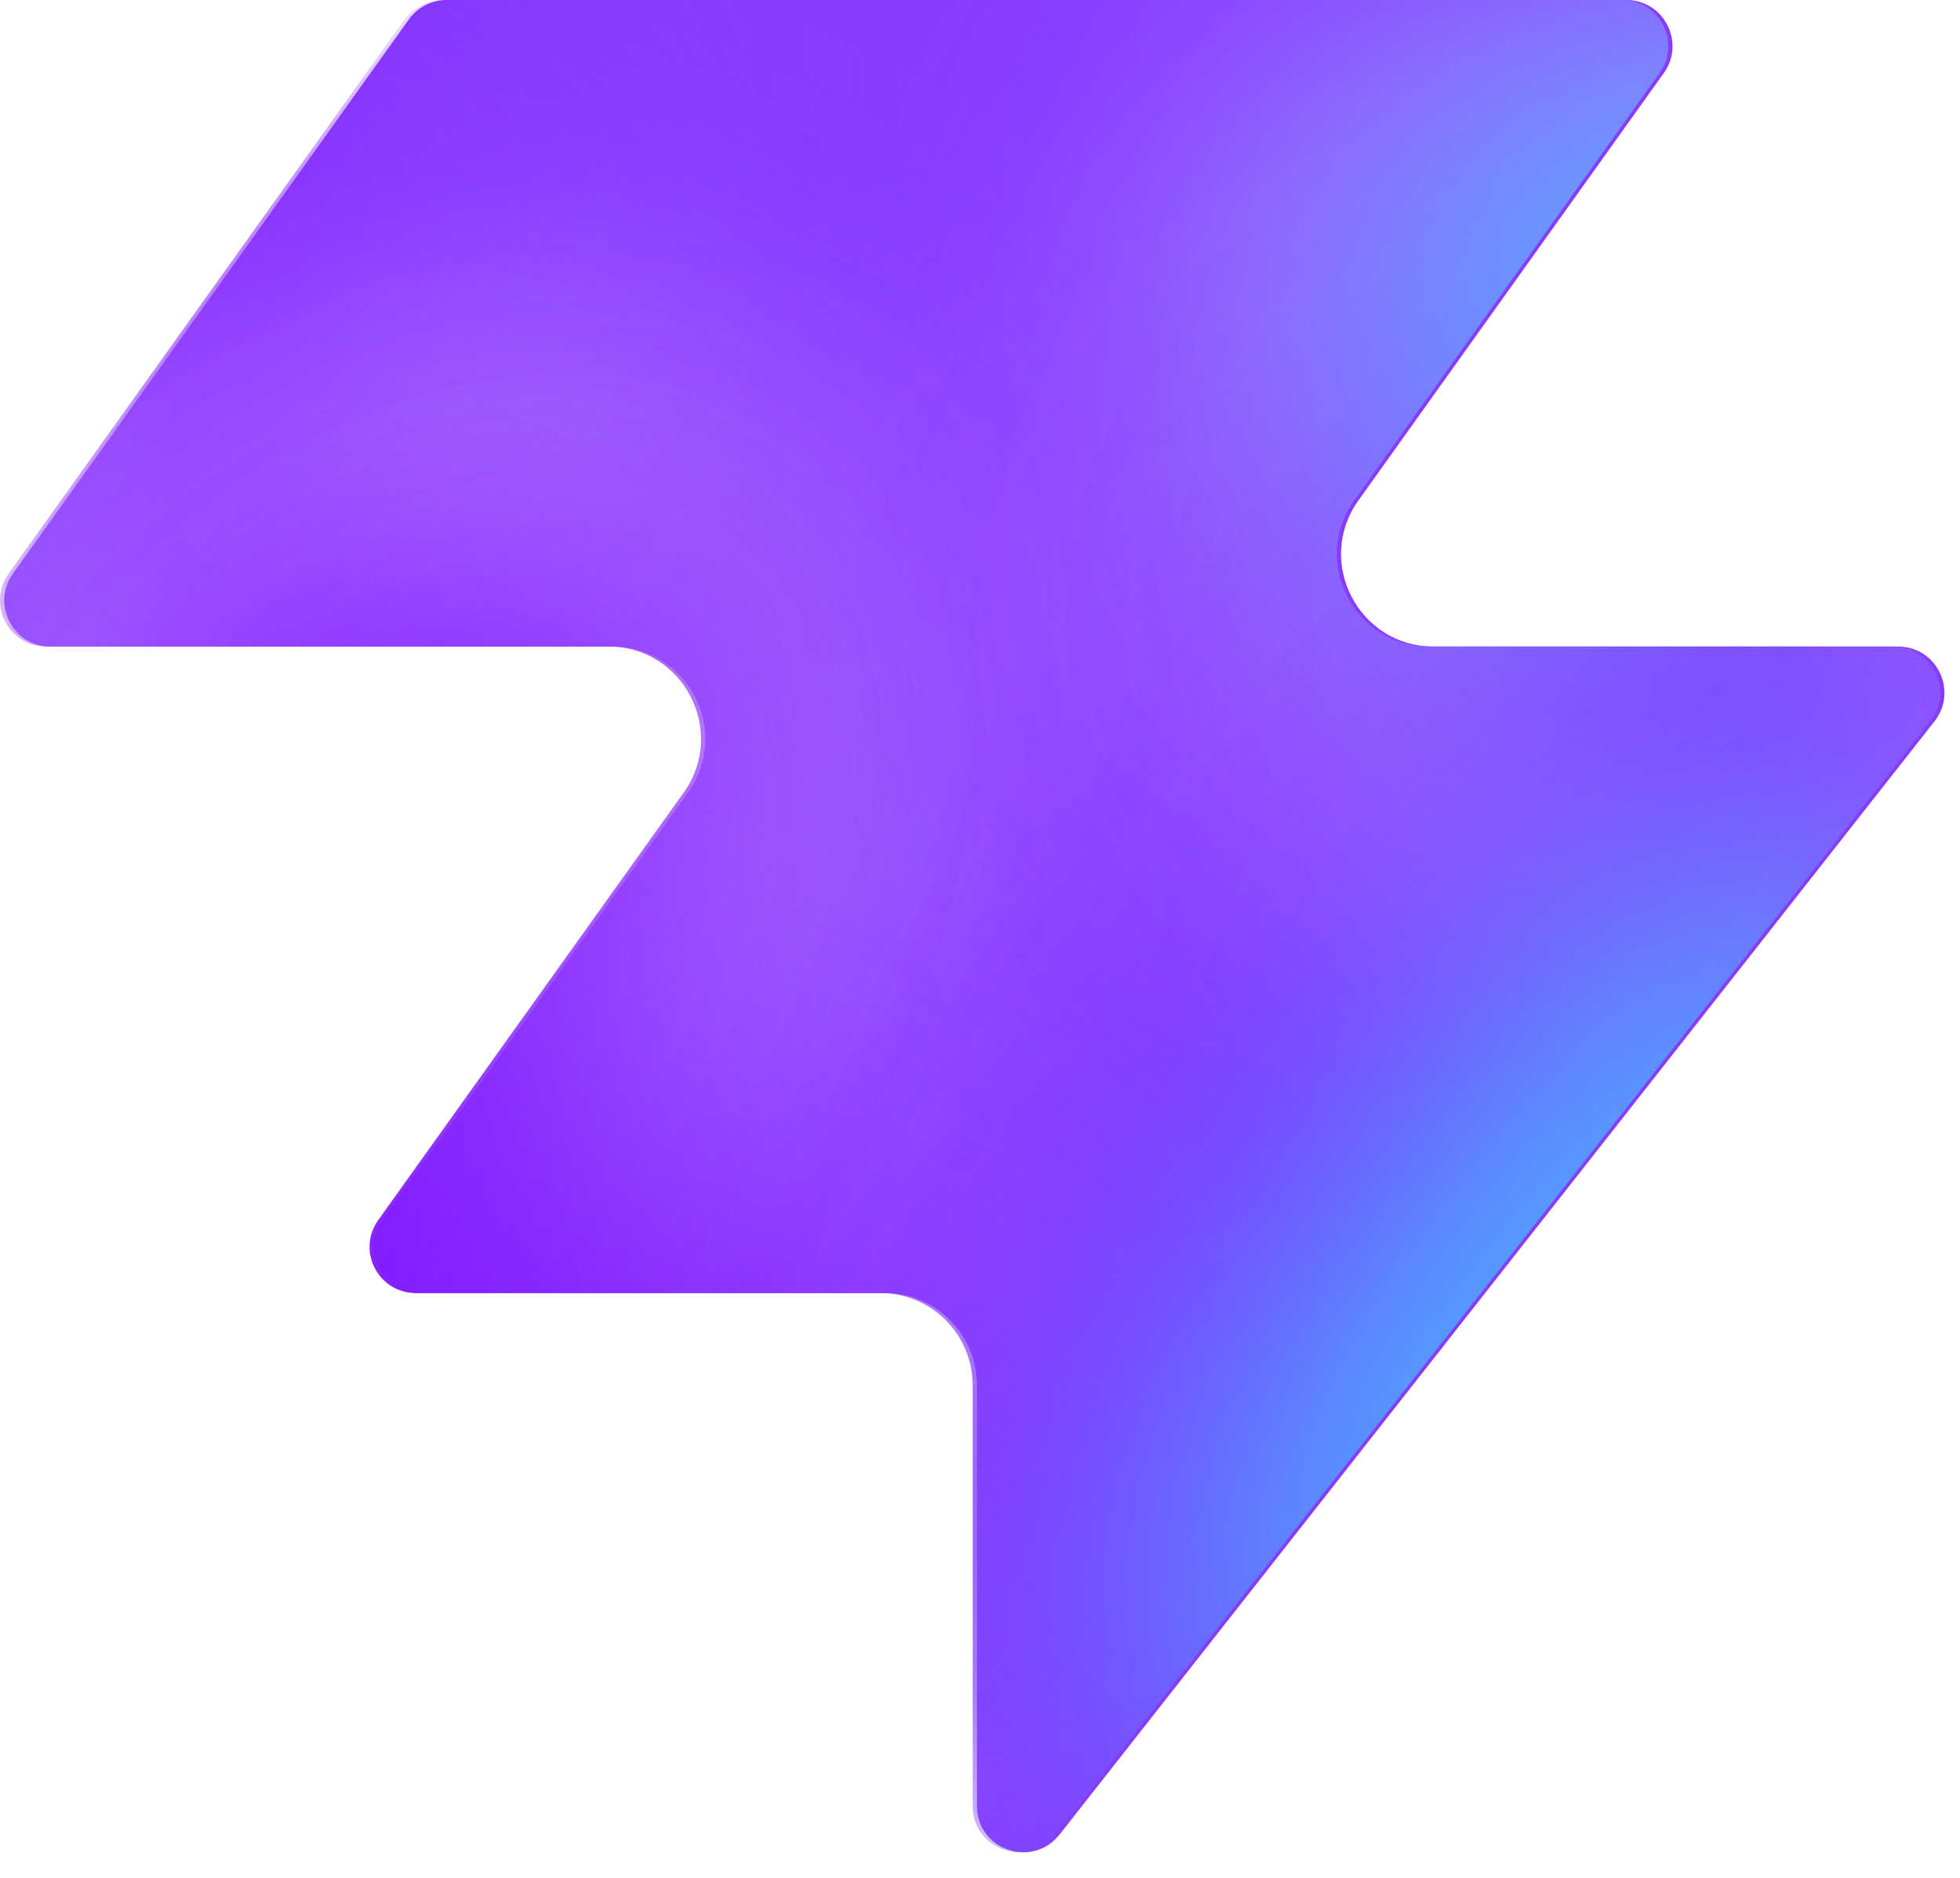
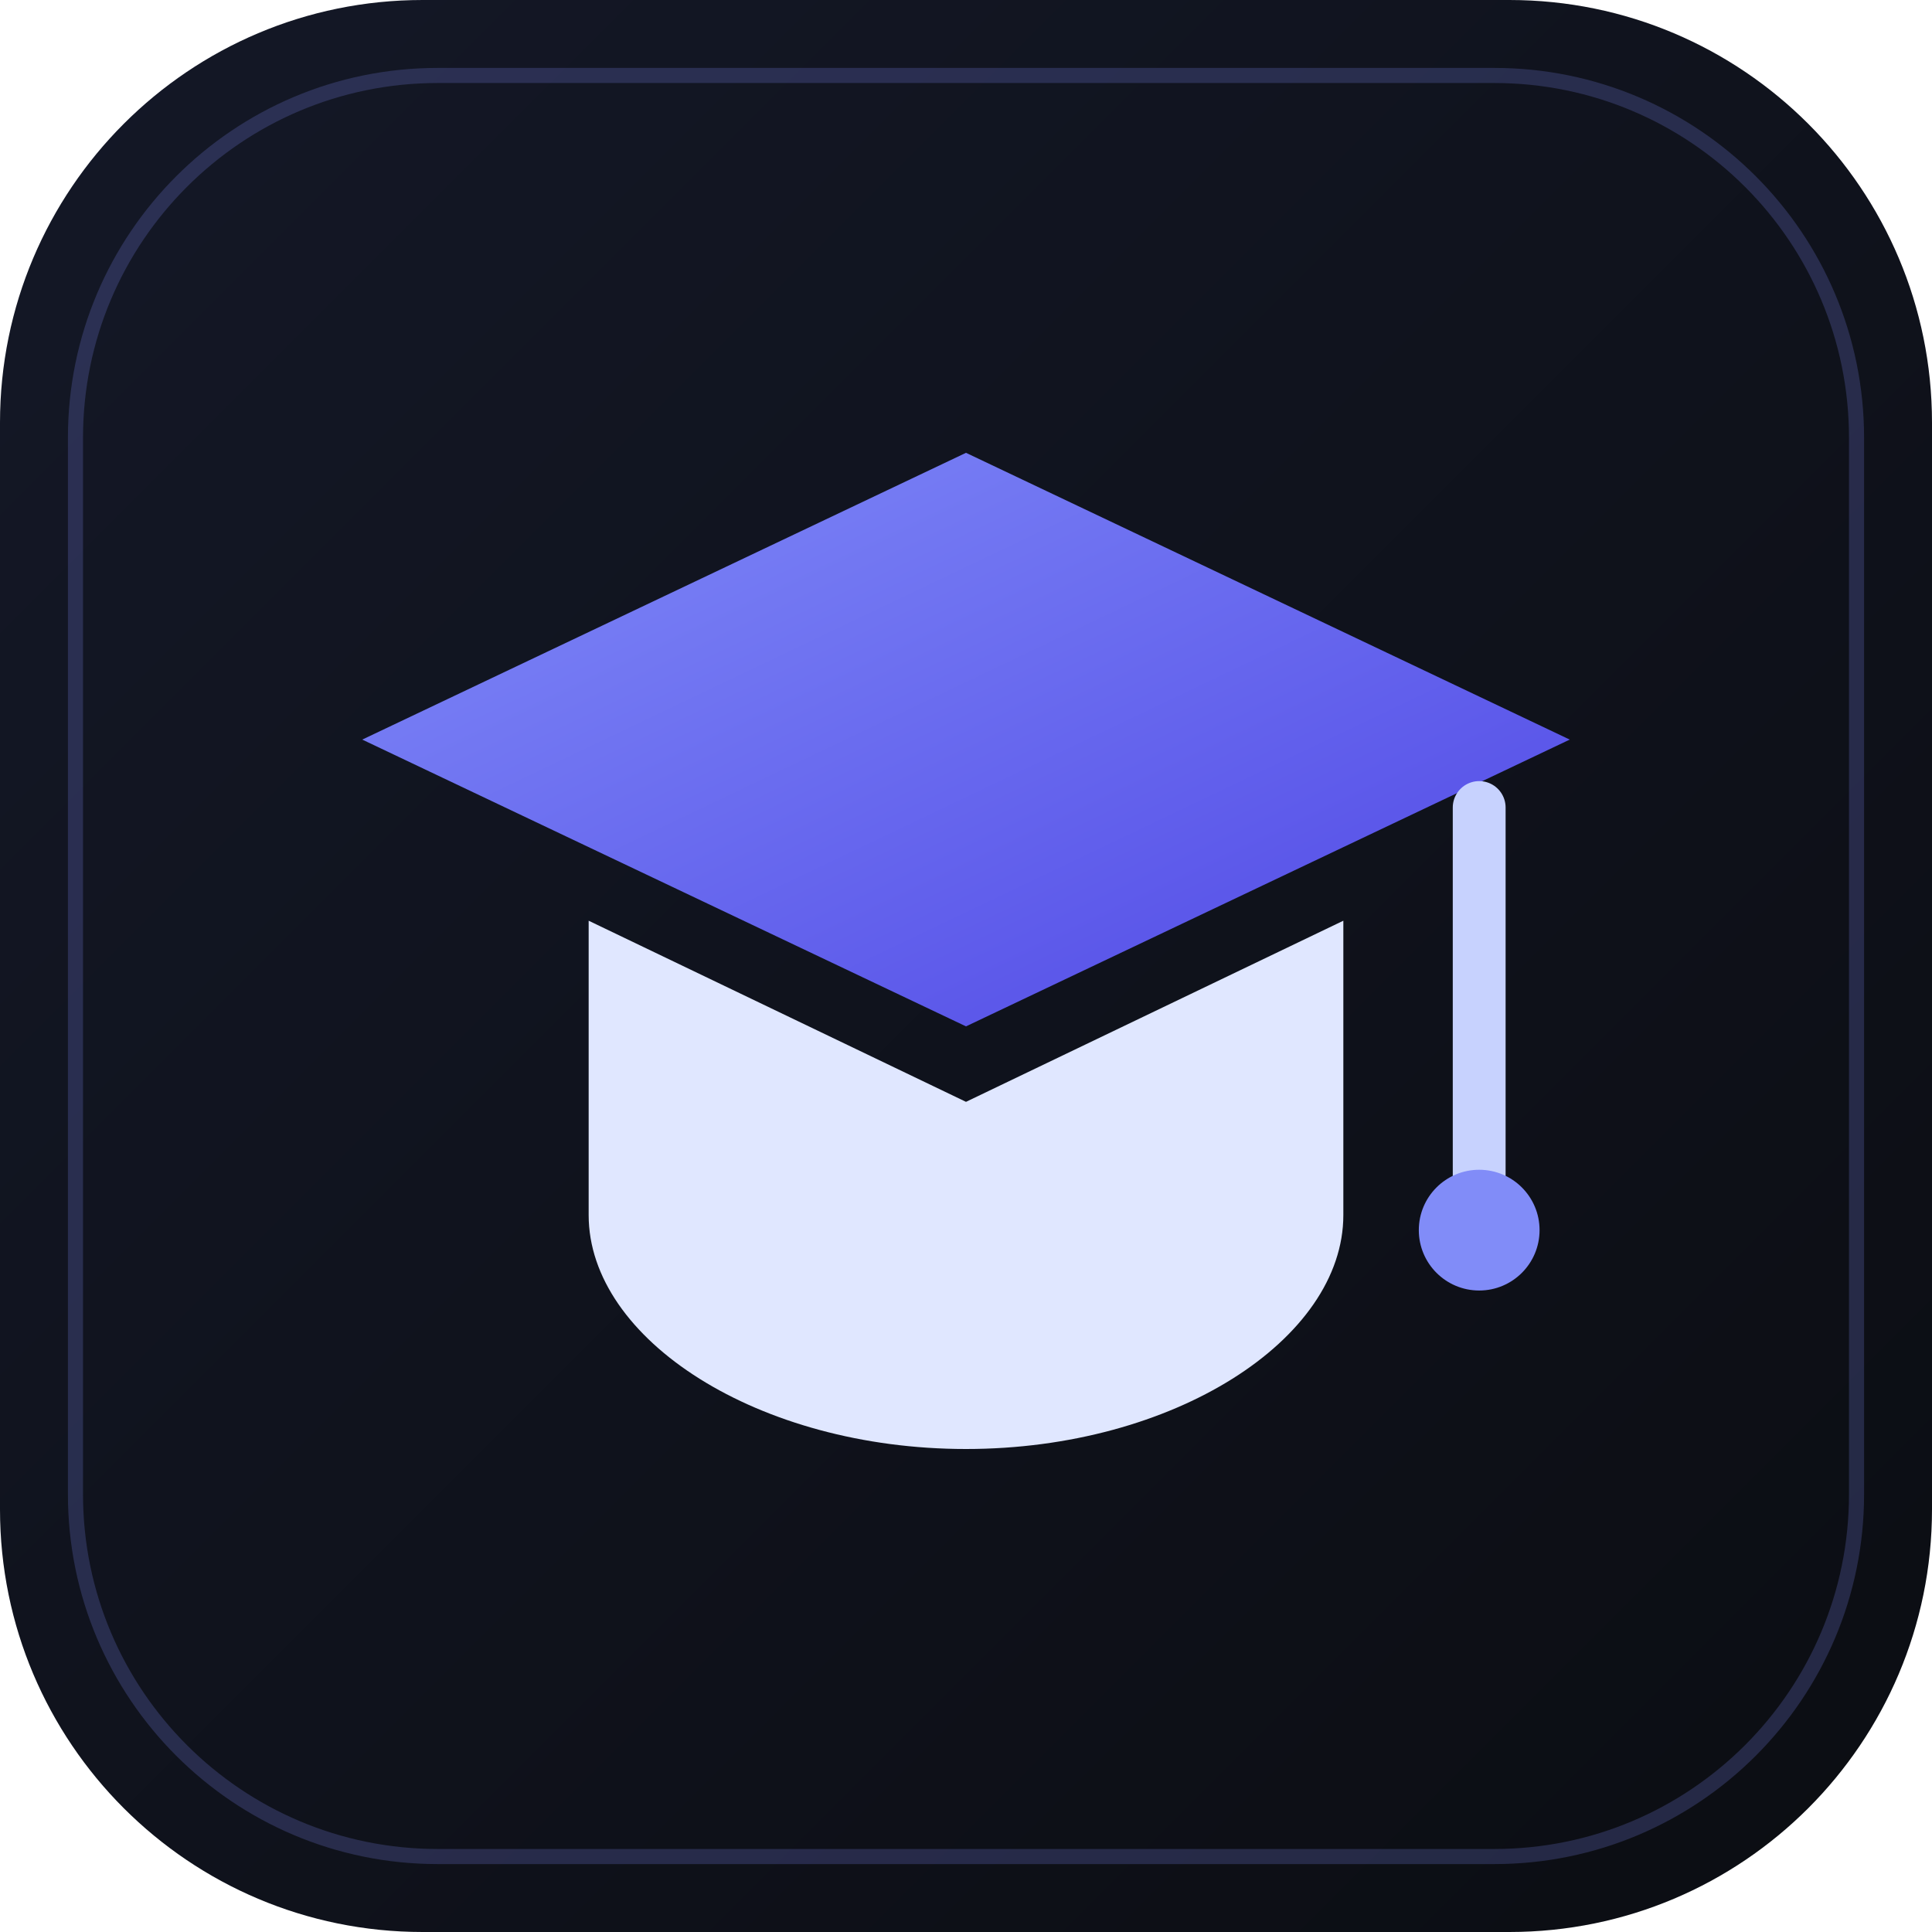
- <svg xmlns="http://www.w3.org/2000/svg" width="48" height="46" fill="none" viewBox="0 0 48 46">
-   <path fill="#863bff" d="M25.946 44.938c-.664.845-2.021.375-2.021-.698V33.937a2.26 2.26 0 0 0-2.262-2.262H10.287c-.92 0-1.456-1.04-.92-1.788l7.48-10.471c1.07-1.497 0-3.578-1.842-3.578H1.237c-.92 0-1.456-1.04-.92-1.788L10.013.474c.214-.297.556-.474.92-.474h28.894c.92 0 1.456 1.04.92 1.788l-7.48 10.471c-1.07 1.498 0 3.579 1.842 3.579h11.377c.943 0 1.473 1.088.89 1.83L25.947 44.94z" style="fill:#863bff;fill:color(display-p3 .525 .23 1);fill-opacity:1" />
-   <mask id="a" width="48" height="46" x="0" y="0" maskUnits="userSpaceOnUse" style="mask-type:alpha">
-     <path fill="#000" d="M25.842 44.938c-.664.844-2.021.375-2.021-.698V33.937a2.26 2.26 0 0 0-2.262-2.262H10.183c-.92 0-1.456-1.04-.92-1.788l7.48-10.471c1.07-1.498 0-3.579-1.842-3.579H1.133c-.92 0-1.456-1.04-.92-1.787L9.91.473c.214-.297.556-.474.92-.474h28.894c.92 0 1.456 1.04.92 1.788l-7.48 10.471c-1.07 1.498 0 3.578 1.842 3.578h11.377c.943 0 1.473 1.088.89 1.832L25.843 44.94z" style="fill:#000;fill-opacity:1" />
-   </mask>
-   <g mask="url(#a)">
-     <g filter="url(#b)">
-       <ellipse cx="5.508" cy="14.704" fill="#ede6ff" rx="5.508" ry="14.704" style="fill:#ede6ff;fill:color(display-p3 .927 .903 1);fill-opacity:1" transform="matrix(.00324 1 1 -.00324 -4.47 31.516)" />
-     </g>
-     <g filter="url(#c)">
-       <ellipse cx="10.399" cy="29.851" fill="#ede6ff" rx="10.399" ry="29.851" style="fill:#ede6ff;fill:color(display-p3 .927 .903 1);fill-opacity:1" transform="matrix(.00324 1 1 -.00324 -39.328 7.883)" />
-     </g>
-     <g filter="url(#d)">
-       <ellipse cx="5.508" cy="30.487" fill="#7e14ff" rx="5.508" ry="30.487" style="fill:#7e14ff;fill:color(display-p3 .492 .077 1);fill-opacity:1" transform="rotate(89.814 -25.913 -14.639)scale(1 -1)" />
-     </g>
-     <g filter="url(#e)">
-       <ellipse cx="5.508" cy="30.599" fill="#7e14ff" rx="5.508" ry="30.599" style="fill:#7e14ff;fill:color(display-p3 .492 .077 1);fill-opacity:1" transform="rotate(89.814 -32.644 -3.334)scale(1 -1)" />
-     </g>
-     <g filter="url(#f)">
-       <ellipse cx="5.508" cy="30.599" fill="#7e14ff" rx="5.508" ry="30.599" style="fill:#7e14ff;fill:color(display-p3 .492 .077 1);fill-opacity:1" transform="matrix(.00324 1 1 -.00324 -34.34 30.47)" />
-     </g>
-     <g filter="url(#g)">
-       <ellipse cx="14.072" cy="22.078" fill="#ede6ff" rx="14.072" ry="22.078" style="fill:#ede6ff;fill:color(display-p3 .927 .903 1);fill-opacity:1" transform="rotate(93.35 24.506 48.493)scale(-1 1)" />
-     </g>
-     <g filter="url(#h)">
-       <ellipse cx="3.47" cy="21.501" fill="#7e14ff" rx="3.47" ry="21.501" style="fill:#7e14ff;fill:color(display-p3 .492 .077 1);fill-opacity:1" transform="rotate(89.009 28.708 47.59)scale(-1 1)" />
-     </g>
-     <g filter="url(#i)">
-       <ellipse cx="3.47" cy="21.501" fill="#7e14ff" rx="3.47" ry="21.501" style="fill:#7e14ff;fill:color(display-p3 .492 .077 1);fill-opacity:1" transform="rotate(89.009 28.708 47.59)scale(-1 1)" />
-     </g>
-     <g filter="url(#j)">
-       <ellipse cx=".387" cy="8.972" fill="#7e14ff" rx="4.407" ry="29.108" style="fill:#7e14ff;fill:color(display-p3 .492 .077 1);fill-opacity:1" transform="rotate(39.51 .387 8.972)" />
-     </g>
-     <g filter="url(#k)">
-       <ellipse cx="47.523" cy="-6.092" fill="#7e14ff" rx="4.407" ry="29.108" style="fill:#7e14ff;fill:color(display-p3 .492 .077 1);fill-opacity:1" transform="rotate(37.892 47.523 -6.092)" />
-     </g>
-     <g filter="url(#l)">
-       <ellipse cx="41.412" cy="6.333" fill="#47bfff" rx="5.971" ry="9.665" style="fill:#47bfff;fill:color(display-p3 .28 .748 1);fill-opacity:1" transform="rotate(37.892 41.412 6.333)" />
-     </g>
-     <g filter="url(#m)">
-       <ellipse cx="-1.879" cy="38.332" fill="#7e14ff" rx="4.407" ry="29.108" style="fill:#7e14ff;fill:color(display-p3 .492 .077 1);fill-opacity:1" transform="rotate(37.892 -1.88 38.332)" />
-     </g>
-     <g filter="url(#n)">
-       <ellipse cx="-1.879" cy="38.332" fill="#7e14ff" rx="4.407" ry="29.108" style="fill:#7e14ff;fill:color(display-p3 .492 .077 1);fill-opacity:1" transform="rotate(37.892 -1.88 38.332)" />
-     </g>
-     <g filter="url(#o)">
-       <ellipse cx="35.651" cy="29.907" fill="#7e14ff" rx="4.407" ry="29.108" style="fill:#7e14ff;fill:color(display-p3 .492 .077 1);fill-opacity:1" transform="rotate(37.892 35.651 29.907)" />
-     </g>
-     <g filter="url(#p)">
-       <ellipse cx="38.418" cy="32.4" fill="#47bfff" rx="5.971" ry="15.297" style="fill:#47bfff;fill:color(display-p3 .28 .748 1);fill-opacity:1" transform="rotate(37.892 38.418 32.4)" />
-     </g>
-   </g>
+ <svg xmlns="http://www.w3.org/2000/svg" viewBox="0 0 512 512">
  <defs>
-     <filter id="b" width="60.045" height="41.654" x="-19.77" y="16.149" color-interpolation-filters="sRGB" filterUnits="userSpaceOnUse">
-       <feFlood flood-opacity="0" result="BackgroundImageFix" />
-       <feBlend in="SourceGraphic" in2="BackgroundImageFix" result="shape" />
-       <feGaussianBlur result="effect1_foregroundBlur_2002_17158" stdDeviation="7.659" />
-     </filter>
-     <filter id="c" width="90.34" height="51.437" x="-54.613" y="-7.533" color-interpolation-filters="sRGB" filterUnits="userSpaceOnUse">
-       <feFlood flood-opacity="0" result="BackgroundImageFix" />
-       <feBlend in="SourceGraphic" in2="BackgroundImageFix" result="shape" />
-       <feGaussianBlur result="effect1_foregroundBlur_2002_17158" stdDeviation="7.659" />
-     </filter>
-     <filter id="d" width="79.355" height="29.4" x="-49.64" y="2.03" color-interpolation-filters="sRGB" filterUnits="userSpaceOnUse">
-       <feFlood flood-opacity="0" result="BackgroundImageFix" />
-       <feBlend in="SourceGraphic" in2="BackgroundImageFix" result="shape" />
-       <feGaussianBlur result="effect1_foregroundBlur_2002_17158" stdDeviation="4.596" />
-     </filter>
-     <filter id="e" width="79.579" height="29.4" x="-45.045" y="20.029" color-interpolation-filters="sRGB" filterUnits="userSpaceOnUse">
-       <feFlood flood-opacity="0" result="BackgroundImageFix" />
-       <feBlend in="SourceGraphic" in2="BackgroundImageFix" result="shape" />
-       <feGaussianBlur result="effect1_foregroundBlur_2002_17158" stdDeviation="4.596" />
-     </filter>
-     <filter id="f" width="79.579" height="29.4" x="-43.513" y="21.178" color-interpolation-filters="sRGB" filterUnits="userSpaceOnUse">
-       <feFlood flood-opacity="0" result="BackgroundImageFix" />
-       <feBlend in="SourceGraphic" in2="BackgroundImageFix" result="shape" />
-       <feGaussianBlur result="effect1_foregroundBlur_2002_17158" stdDeviation="4.596" />
-     </filter>
-     <filter id="g" width="74.749" height="58.852" x="15.756" y="-17.901" color-interpolation-filters="sRGB" filterUnits="userSpaceOnUse">
-       <feFlood flood-opacity="0" result="BackgroundImageFix" />
-       <feBlend in="SourceGraphic" in2="BackgroundImageFix" result="shape" />
-       <feGaussianBlur result="effect1_foregroundBlur_2002_17158" stdDeviation="7.659" />
-     </filter>
-     <filter id="h" width="61.377" height="25.362" x="23.548" y="2.284" color-interpolation-filters="sRGB" filterUnits="userSpaceOnUse">
-       <feFlood flood-opacity="0" result="BackgroundImageFix" />
-       <feBlend in="SourceGraphic" in2="BackgroundImageFix" result="shape" />
-       <feGaussianBlur result="effect1_foregroundBlur_2002_17158" stdDeviation="4.596" />
-     </filter>
-     <filter id="i" width="61.377" height="25.362" x="23.548" y="2.284" color-interpolation-filters="sRGB" filterUnits="userSpaceOnUse">
-       <feFlood flood-opacity="0" result="BackgroundImageFix" />
-       <feBlend in="SourceGraphic" in2="BackgroundImageFix" result="shape" />
-       <feGaussianBlur result="effect1_foregroundBlur_2002_17158" stdDeviation="4.596" />
-     </filter>
-     <filter id="j" width="56.045" height="63.649" x="-27.636" y="-22.853" color-interpolation-filters="sRGB" filterUnits="userSpaceOnUse">
-       <feFlood flood-opacity="0" result="BackgroundImageFix" />
-       <feBlend in="SourceGraphic" in2="BackgroundImageFix" result="shape" />
-       <feGaussianBlur result="effect1_foregroundBlur_2002_17158" stdDeviation="4.596" />
-     </filter>
-     <filter id="k" width="54.814" height="64.646" x="20.116" y="-38.415" color-interpolation-filters="sRGB" filterUnits="userSpaceOnUse">
-       <feFlood flood-opacity="0" result="BackgroundImageFix" />
-       <feBlend in="SourceGraphic" in2="BackgroundImageFix" result="shape" />
-       <feGaussianBlur result="effect1_foregroundBlur_2002_17158" stdDeviation="4.596" />
-     </filter>
-     <filter id="l" width="33.541" height="35.313" x="24.641" y="-11.323" color-interpolation-filters="sRGB" filterUnits="userSpaceOnUse">
-       <feFlood flood-opacity="0" result="BackgroundImageFix" />
-       <feBlend in="SourceGraphic" in2="BackgroundImageFix" result="shape" />
-       <feGaussianBlur result="effect1_foregroundBlur_2002_17158" stdDeviation="4.596" />
-     </filter>
-     <filter id="m" width="54.814" height="64.646" x="-29.286" y="6.009" color-interpolation-filters="sRGB" filterUnits="userSpaceOnUse">
-       <feFlood flood-opacity="0" result="BackgroundImageFix" />
-       <feBlend in="SourceGraphic" in2="BackgroundImageFix" result="shape" />
-       <feGaussianBlur result="effect1_foregroundBlur_2002_17158" stdDeviation="4.596" />
-     </filter>
-     <filter id="n" width="54.814" height="64.646" x="-29.286" y="6.009" color-interpolation-filters="sRGB" filterUnits="userSpaceOnUse">
-       <feFlood flood-opacity="0" result="BackgroundImageFix" />
-       <feBlend in="SourceGraphic" in2="BackgroundImageFix" result="shape" />
-       <feGaussianBlur result="effect1_foregroundBlur_2002_17158" stdDeviation="4.596" />
-     </filter>
-     <filter id="o" width="54.814" height="64.646" x="8.244" y="-2.416" color-interpolation-filters="sRGB" filterUnits="userSpaceOnUse">
-       <feFlood flood-opacity="0" result="BackgroundImageFix" />
-       <feBlend in="SourceGraphic" in2="BackgroundImageFix" result="shape" />
-       <feGaussianBlur result="effect1_foregroundBlur_2002_17158" stdDeviation="4.596" />
-     </filter>
-     <filter id="p" width="39.409" height="43.623" x="18.713" y="10.588" color-interpolation-filters="sRGB" filterUnits="userSpaceOnUse">
-       <feFlood flood-opacity="0" result="BackgroundImageFix" />
-       <feBlend in="SourceGraphic" in2="BackgroundImageFix" result="shape" />
-       <feGaussianBlur result="effect1_foregroundBlur_2002_17158" stdDeviation="4.596" />
-     </filter>
+     <linearGradient id="unipedia-bg" x1="0%" y1="0%" x2="100%" y2="100%">
+       <stop offset="0%" stop-color="#141827" />
+       <stop offset="100%" stop-color="#0b0d12" />
+     </linearGradient>
+     <linearGradient id="unipedia-accent" x1="0%" y1="0%" x2="100%" y2="100%">
+       <stop offset="0%" stop-color="#818cf8" />
+       <stop offset="100%" stop-color="#4f46e5" />
+     </linearGradient>
  </defs>
+   <rect width="512" height="512" rx="112" fill="url(#unipedia-bg)" />
+   <rect x="20" y="20" width="472" height="472" rx="96" fill="none" stroke="#818cf8" stroke-opacity="0.22" stroke-width="4" />
+   <path d="M256 120L96 196L256 272L416 196L256 120Z" fill="url(#unipedia-accent)" />
+   <path d="M156 244V322C156 355 201 384 256 384C311 384 356 355 356 322V244L256 292L156 244Z" fill="#e0e7ff" />
+   <path d="M392 214V316" stroke="#c7d2fe" stroke-width="14" stroke-linecap="round" />
+   <circle cx="392" cy="326" r="16" fill="#818cf8" />
</svg>
